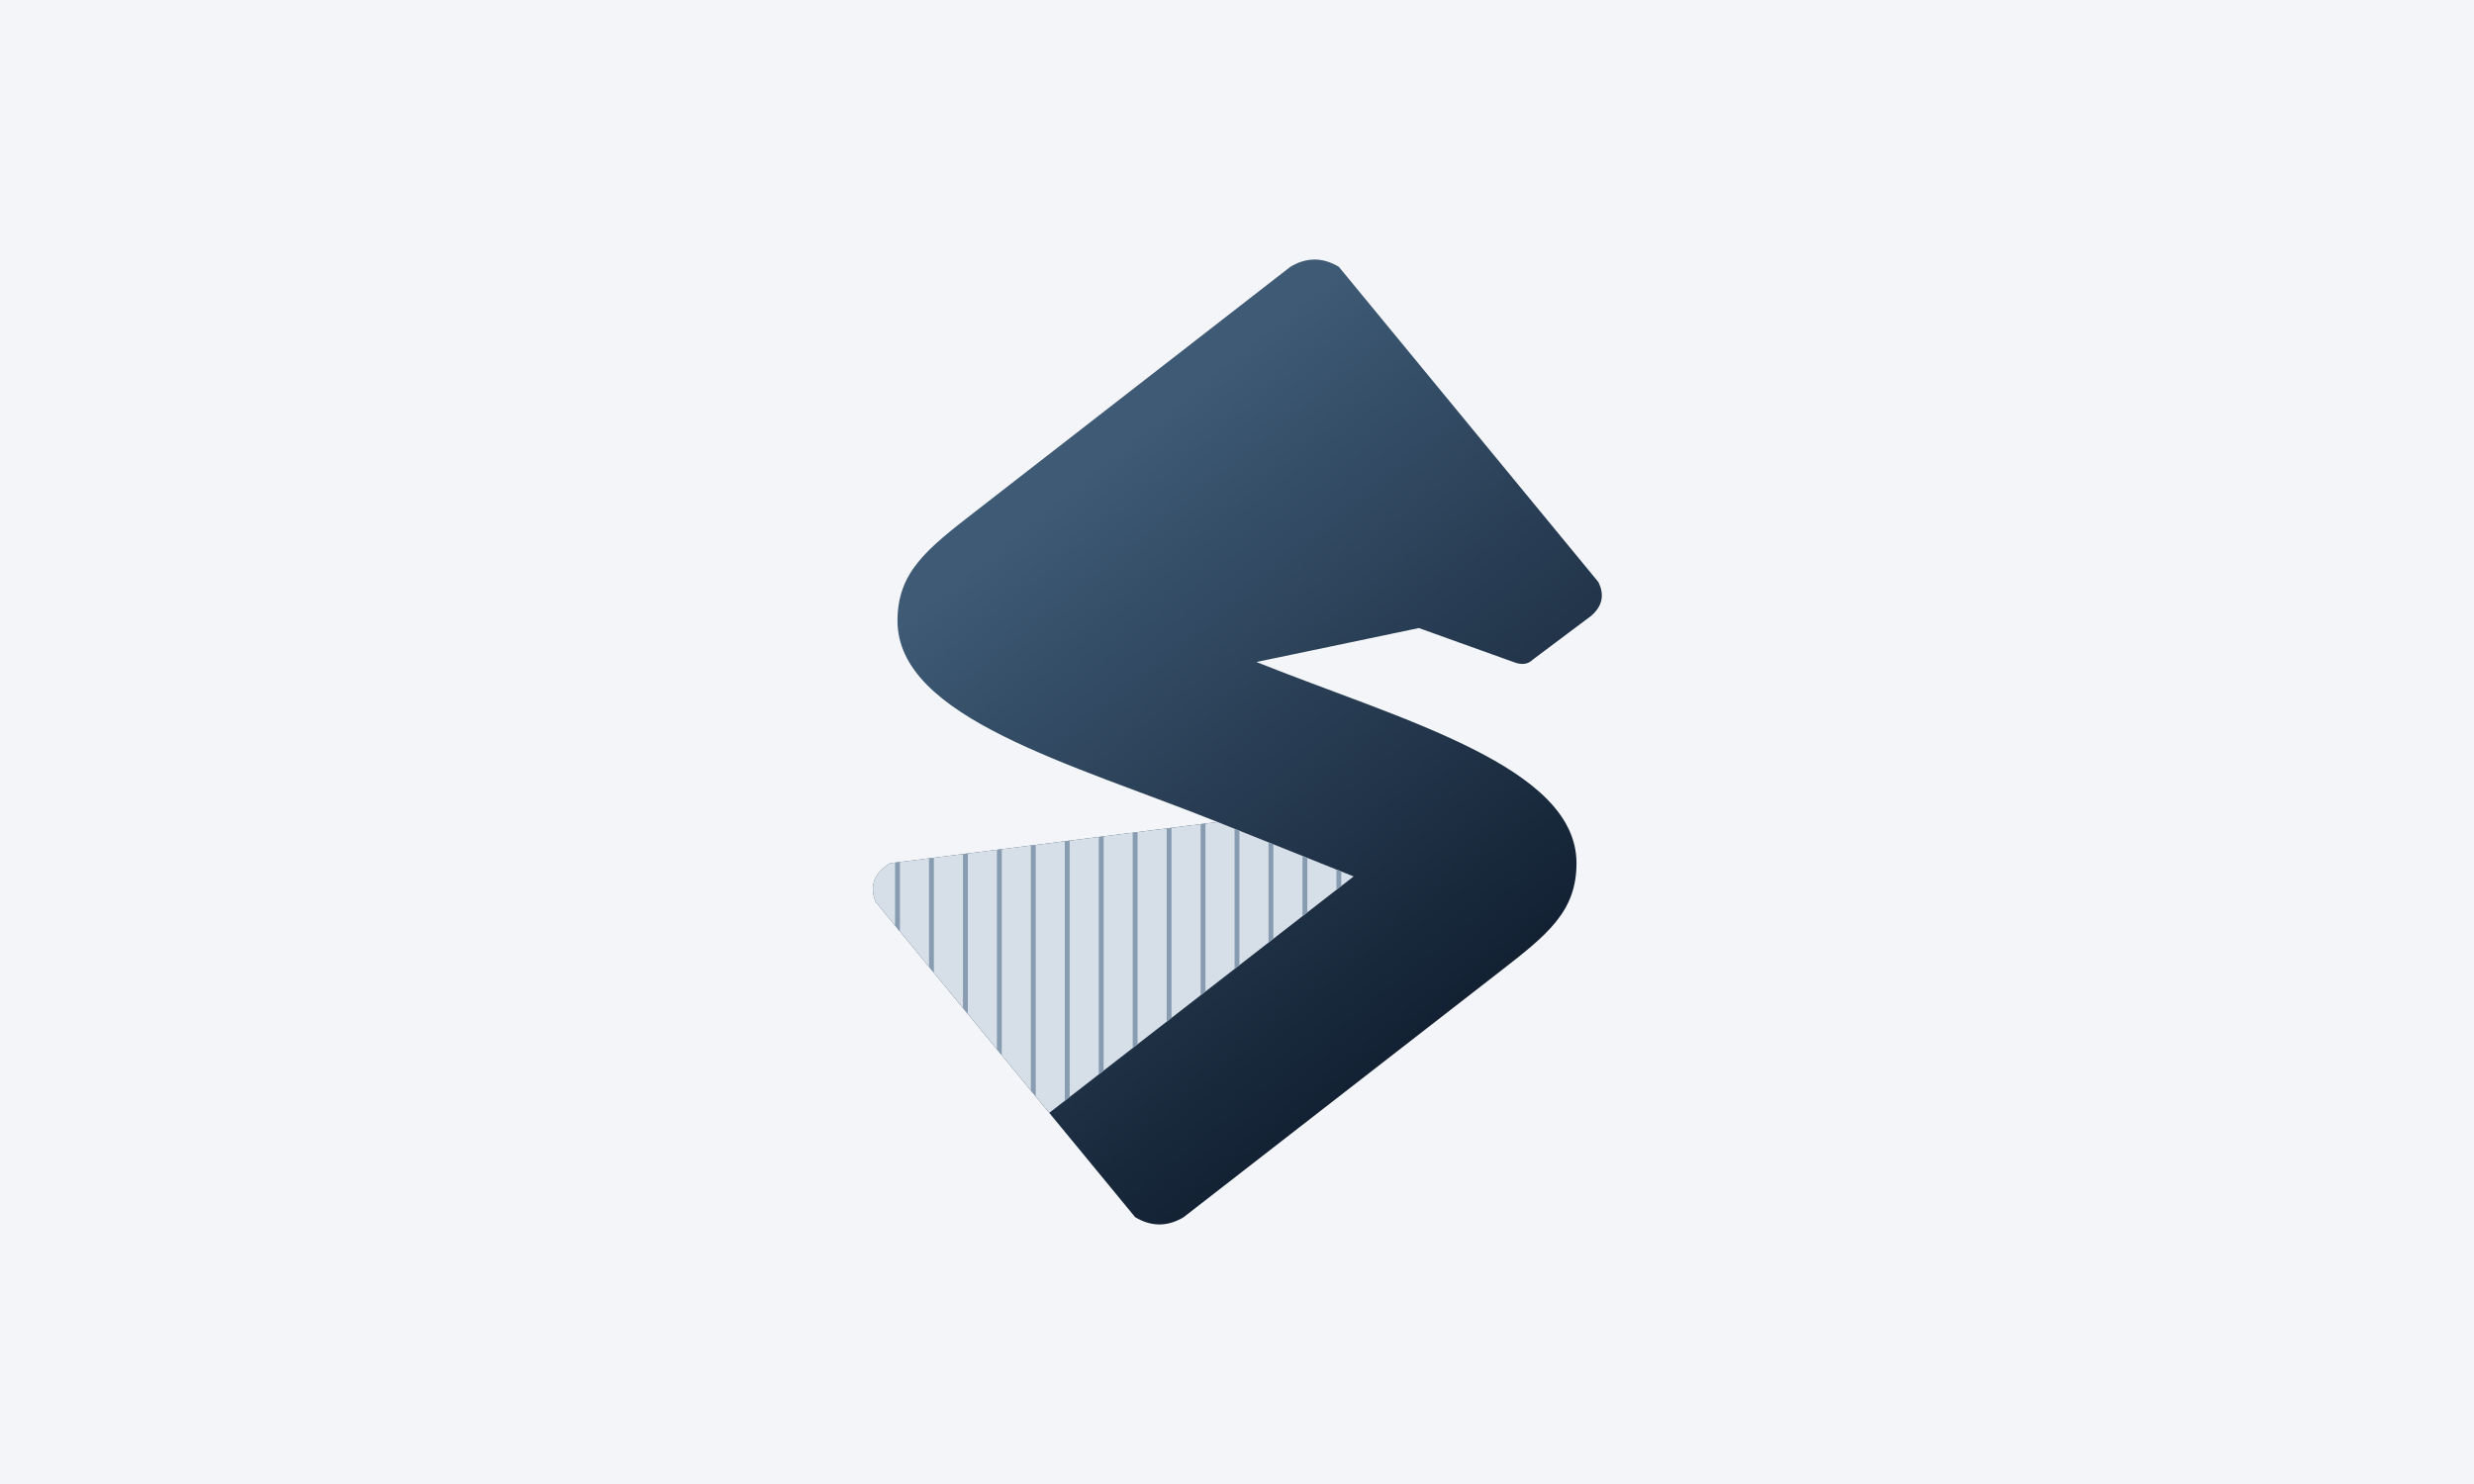
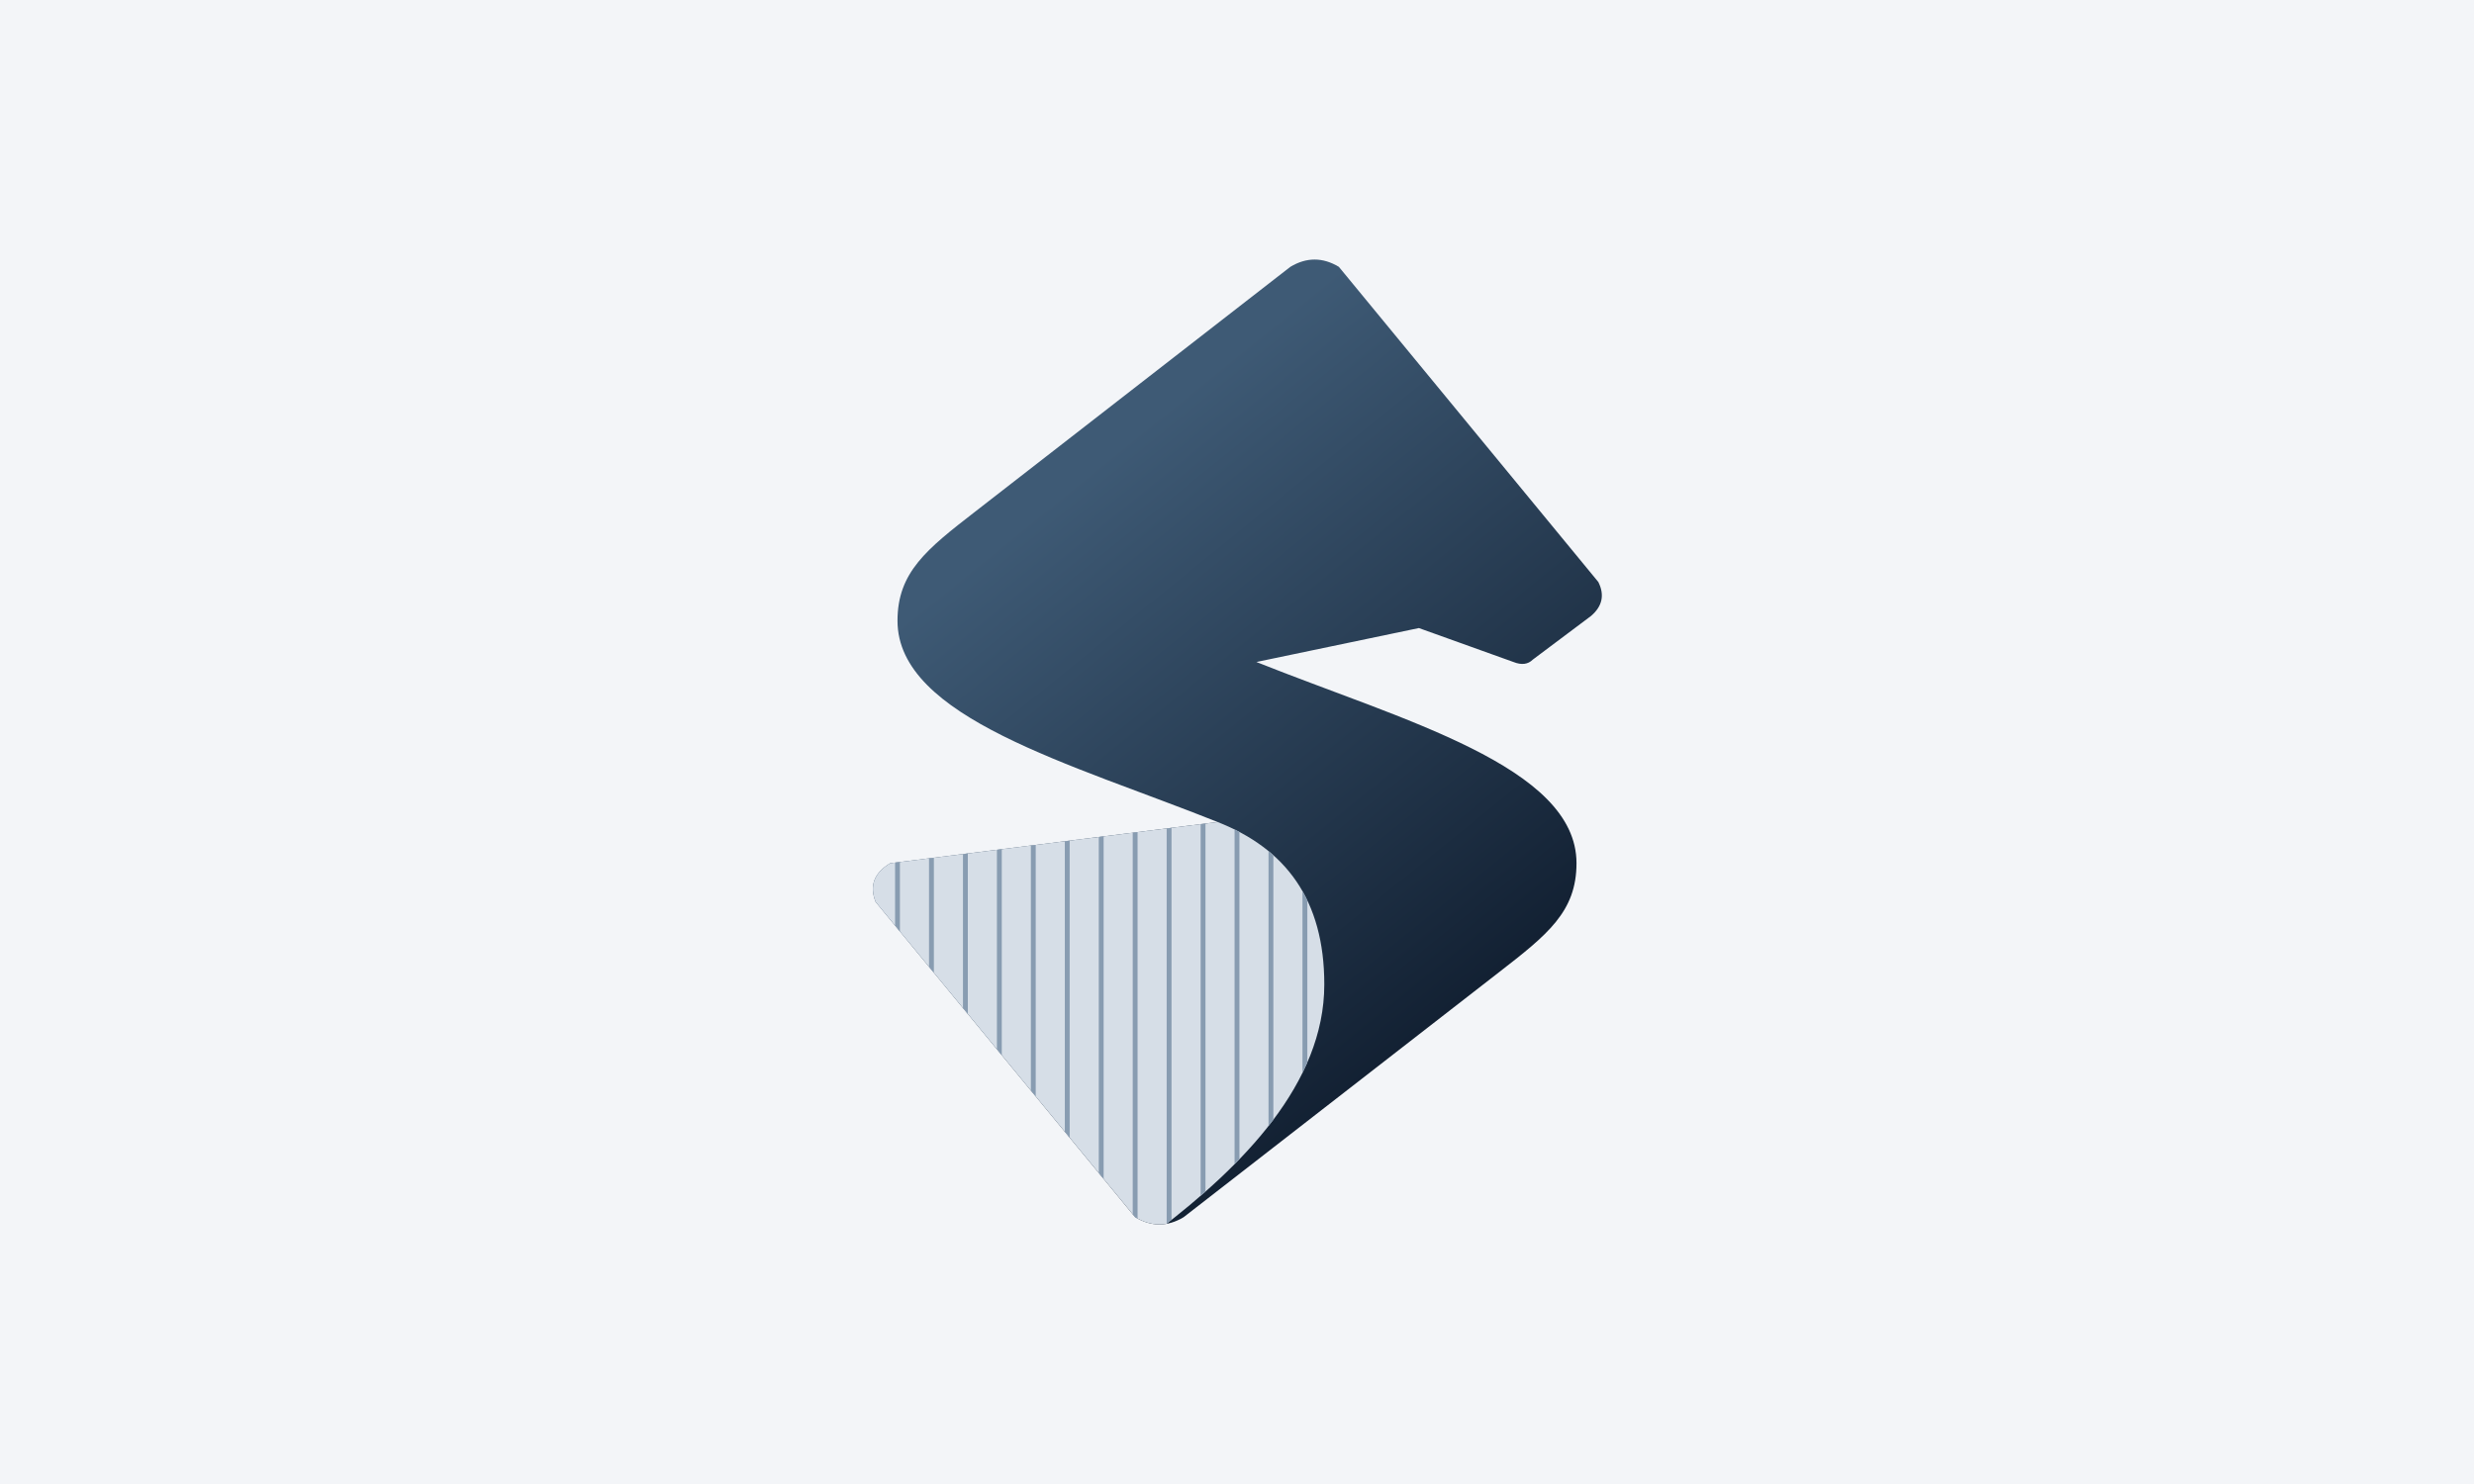
<svg xmlns="http://www.w3.org/2000/svg" width="400" height="240" viewBox="0 0 400 240">
  <defs>
    <linearGradient id="g" gradientUnits="userSpaceOnUse" x1="-158" y1="-195" x2="183" y2="226">
      <stop offset="0" stop-color="#3E5A75" />
      <stop offset="1" stop-color="#122032" />
    </linearGradient>
    <clipPath id="s">
      <path d="M16,-66 L150,-94 L228,-66 Q238,-62 244,-68 L292,-104 Q306,-116 298,-132 L84,-392 Q64,-404 44,-392 L-216,-190 C-256,-159 -280,-140 -280,-100 C-280,-20 -136,18 -16,66 L-286,100 Q-306,112 -298,132 L-84,392 Q-64,404 -44,392 L216,190 C256,159 280,140 280,100 C280,20 136,-18 16,-66 Z" />
    </clipPath>
    <clipPath id="p">
-       <path d="M-16,66 L96.2,110.9 L-377.6,479.0 L-420,479.0 L-420,66 Z" />
+       <path d="M-16,66 C40,88 72,130 72,200 C72,282 4,350 -64,402 L-420,402 L-420,66 Z" />
    </clipPath>
    <g id="r" fill="#889CB1">
      <rect x="-310" y="-420" width="4" height="840" />
      <rect x="-282" y="-420" width="4" height="840" />
      <rect x="-254" y="-420" width="4" height="840" />
      <rect x="-226" y="-420" width="4" height="840" />
      <rect x="-198" y="-420" width="4" height="840" />
      <rect x="-170" y="-420" width="4" height="840" />
      <rect x="-142" y="-420" width="4" height="840" />
      <rect x="-114" y="-420" width="4" height="840" />
      <rect x="-86" y="-420" width="4" height="840" />
      <rect x="-58" y="-420" width="4" height="840" />
      <rect x="-30" y="-420" width="4" height="840" />
      <rect x="-2" y="-420" width="4" height="840" />
      <rect x="26" y="-420" width="4" height="840" />
      <rect x="54" y="-420" width="4" height="840" />
      <rect x="82" y="-420" width="4" height="840" />
      <rect x="110" y="-420" width="4" height="840" />
      <rect x="138" y="-420" width="4" height="840" />
      <rect x="166" y="-420" width="4" height="840" />
      <rect x="194" y="-420" width="4" height="840" />
      <rect x="222" y="-420" width="4" height="840" />
      <rect x="250" y="-420" width="4" height="840" />
      <rect x="278" y="-420" width="4" height="840" />
      <rect x="306" y="-420" width="4" height="840" />
    </g>
  </defs>
  <rect width="400" height="240" fill="#F3F5F8" />
  <g transform="translate(200.0 120.0) scale(0.19604)">
    <path d="M16,-66 L150,-94 L228,-66 Q238,-62 244,-68 L292,-104 Q306,-116 298,-132 L84,-392 Q64,-404 44,-392 L-216,-190 C-256,-159 -280,-140 -280,-100 C-280,-20 -136,18 -16,66 L-286,100 Q-306,112 -298,132 L-84,392 Q-64,404 -44,392 L216,190 C256,159 280,140 280,100 C280,20 136,-18 16,-66 Z" fill="url(#g)" />
    <g clip-path="url(#s)">
-       <path d="M-16,66 L96.2,110.9 L-377.6,479.0 L-420,479.0 L-420,66 Z" fill="#D6DEE7" />
+       <path d="M-16,66 C40,88 72,130 72,200 C72,282 4,350 -64,402 L-420,402 L-420,66 Z" fill="#D6DEE7" />
      <use href="#r" clip-path="url(#p)" />
    </g>
  </g>
</svg>
